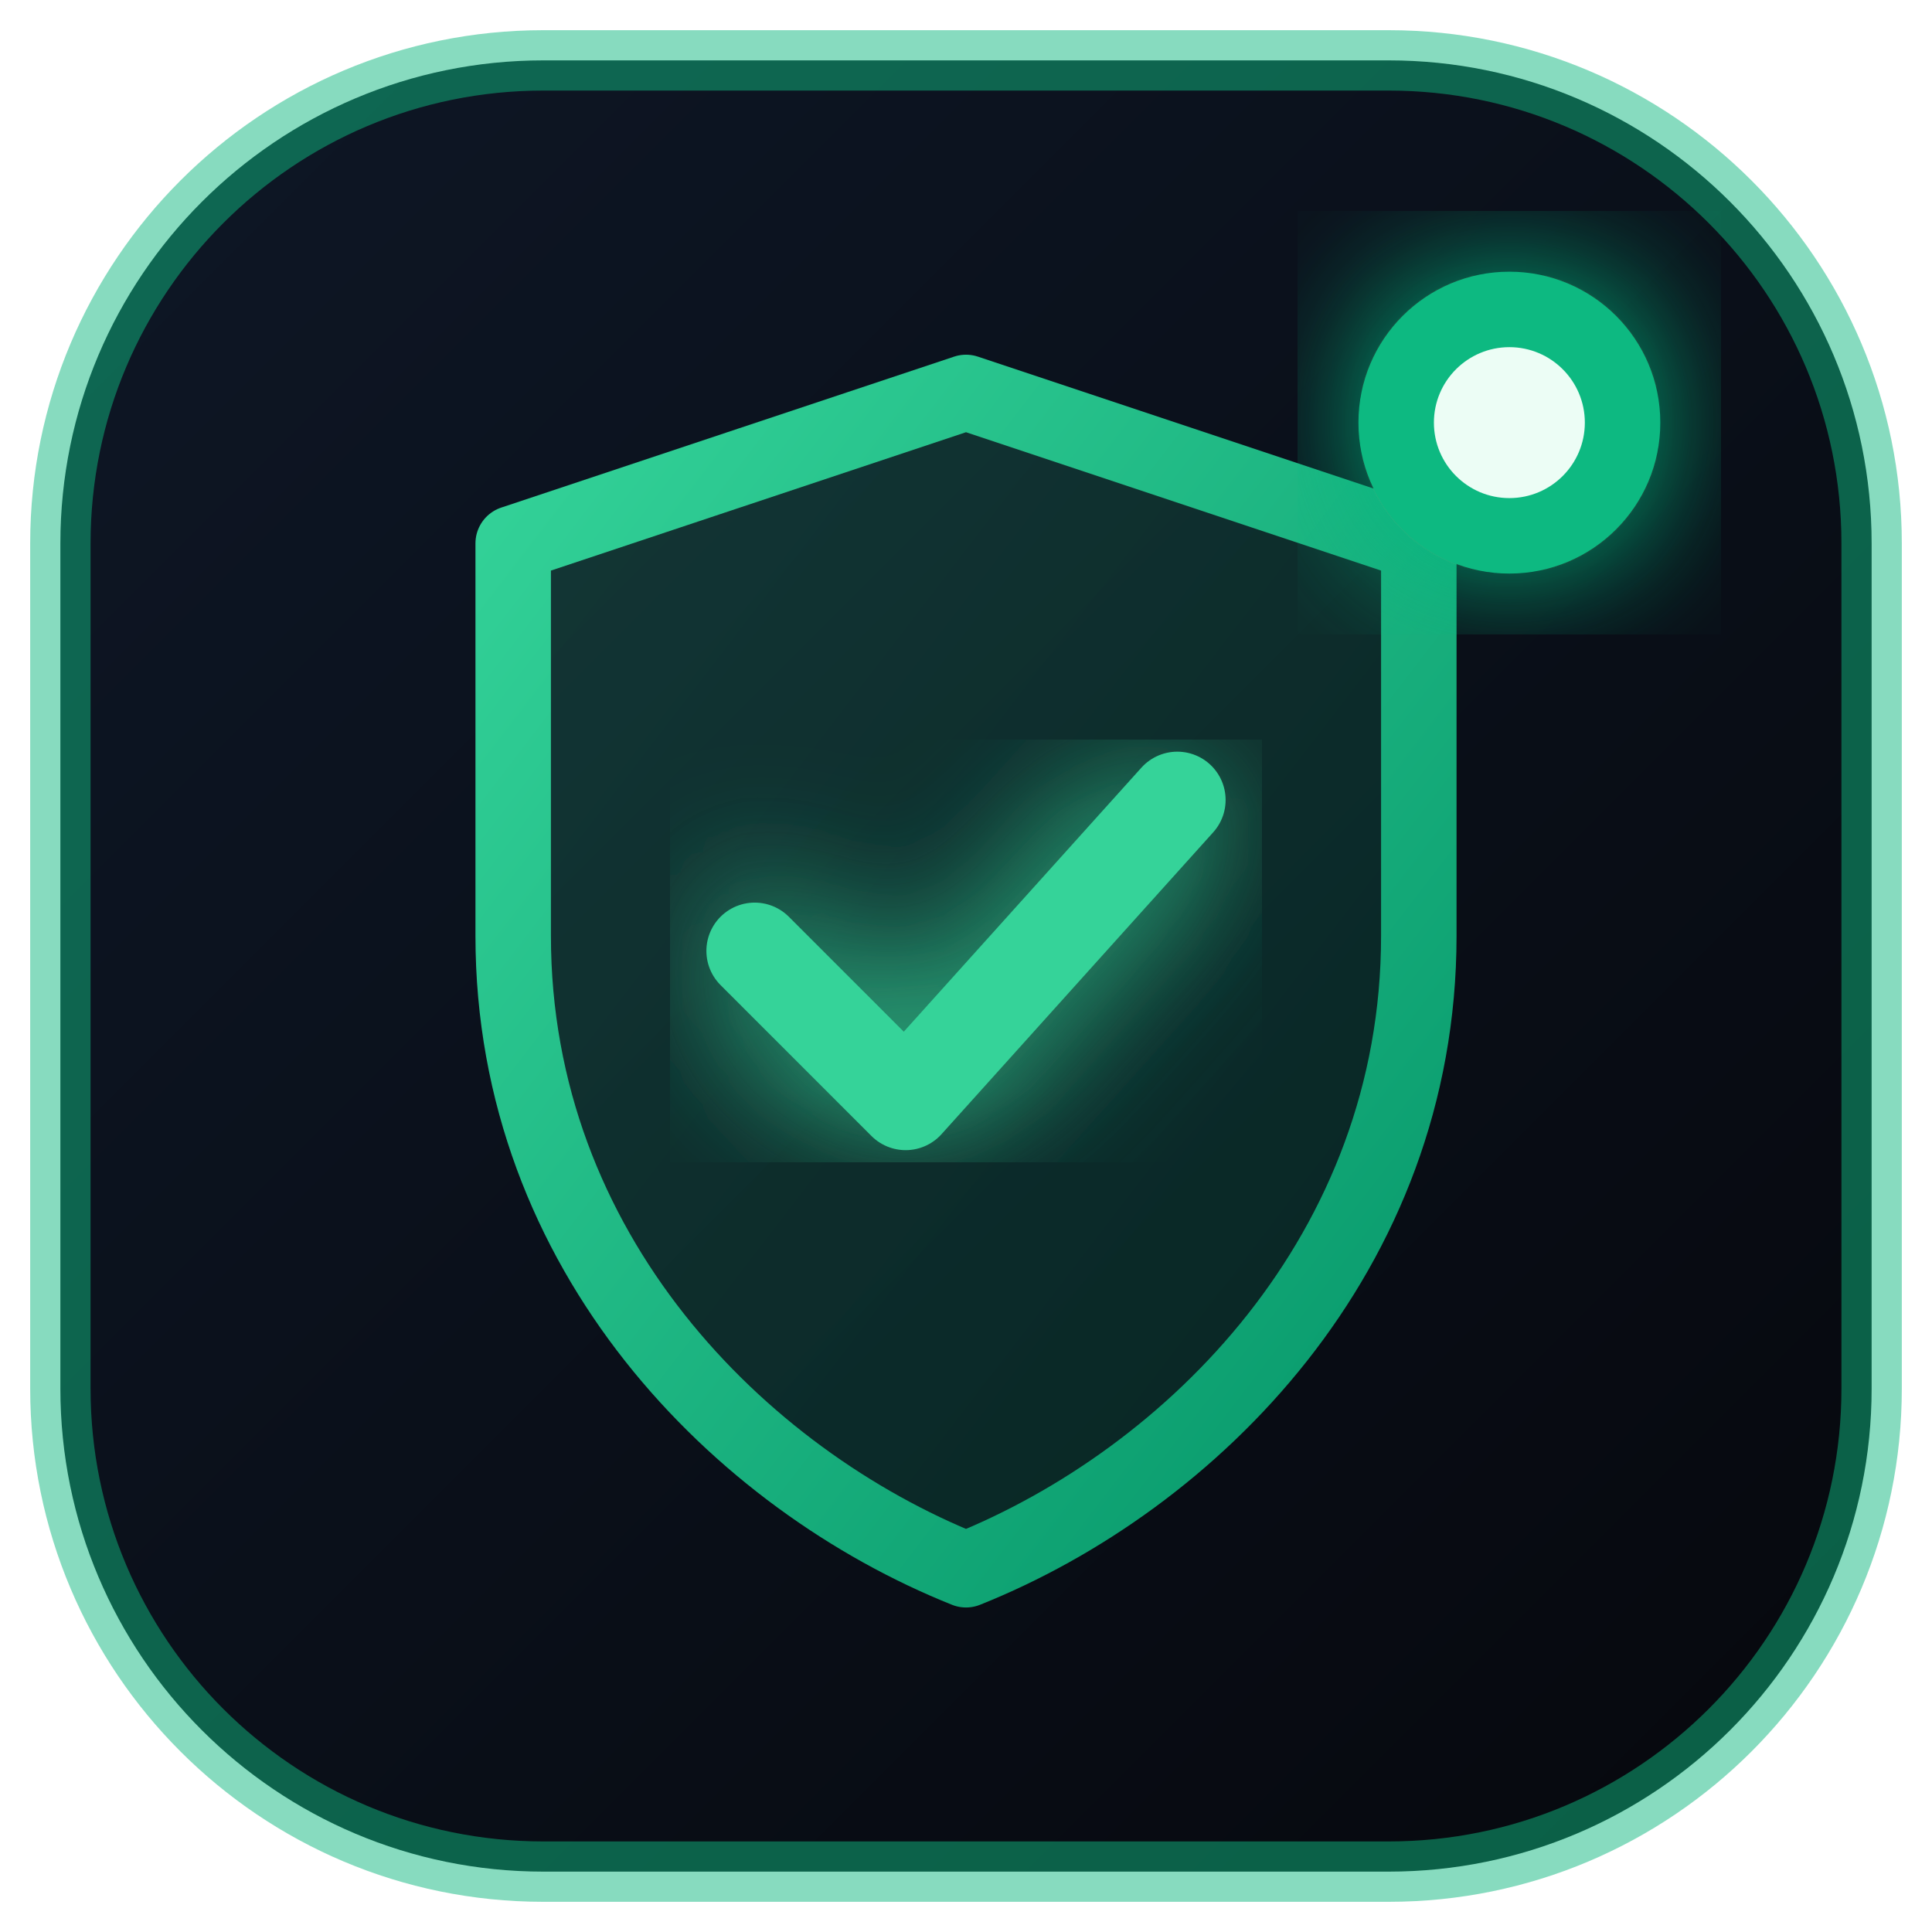
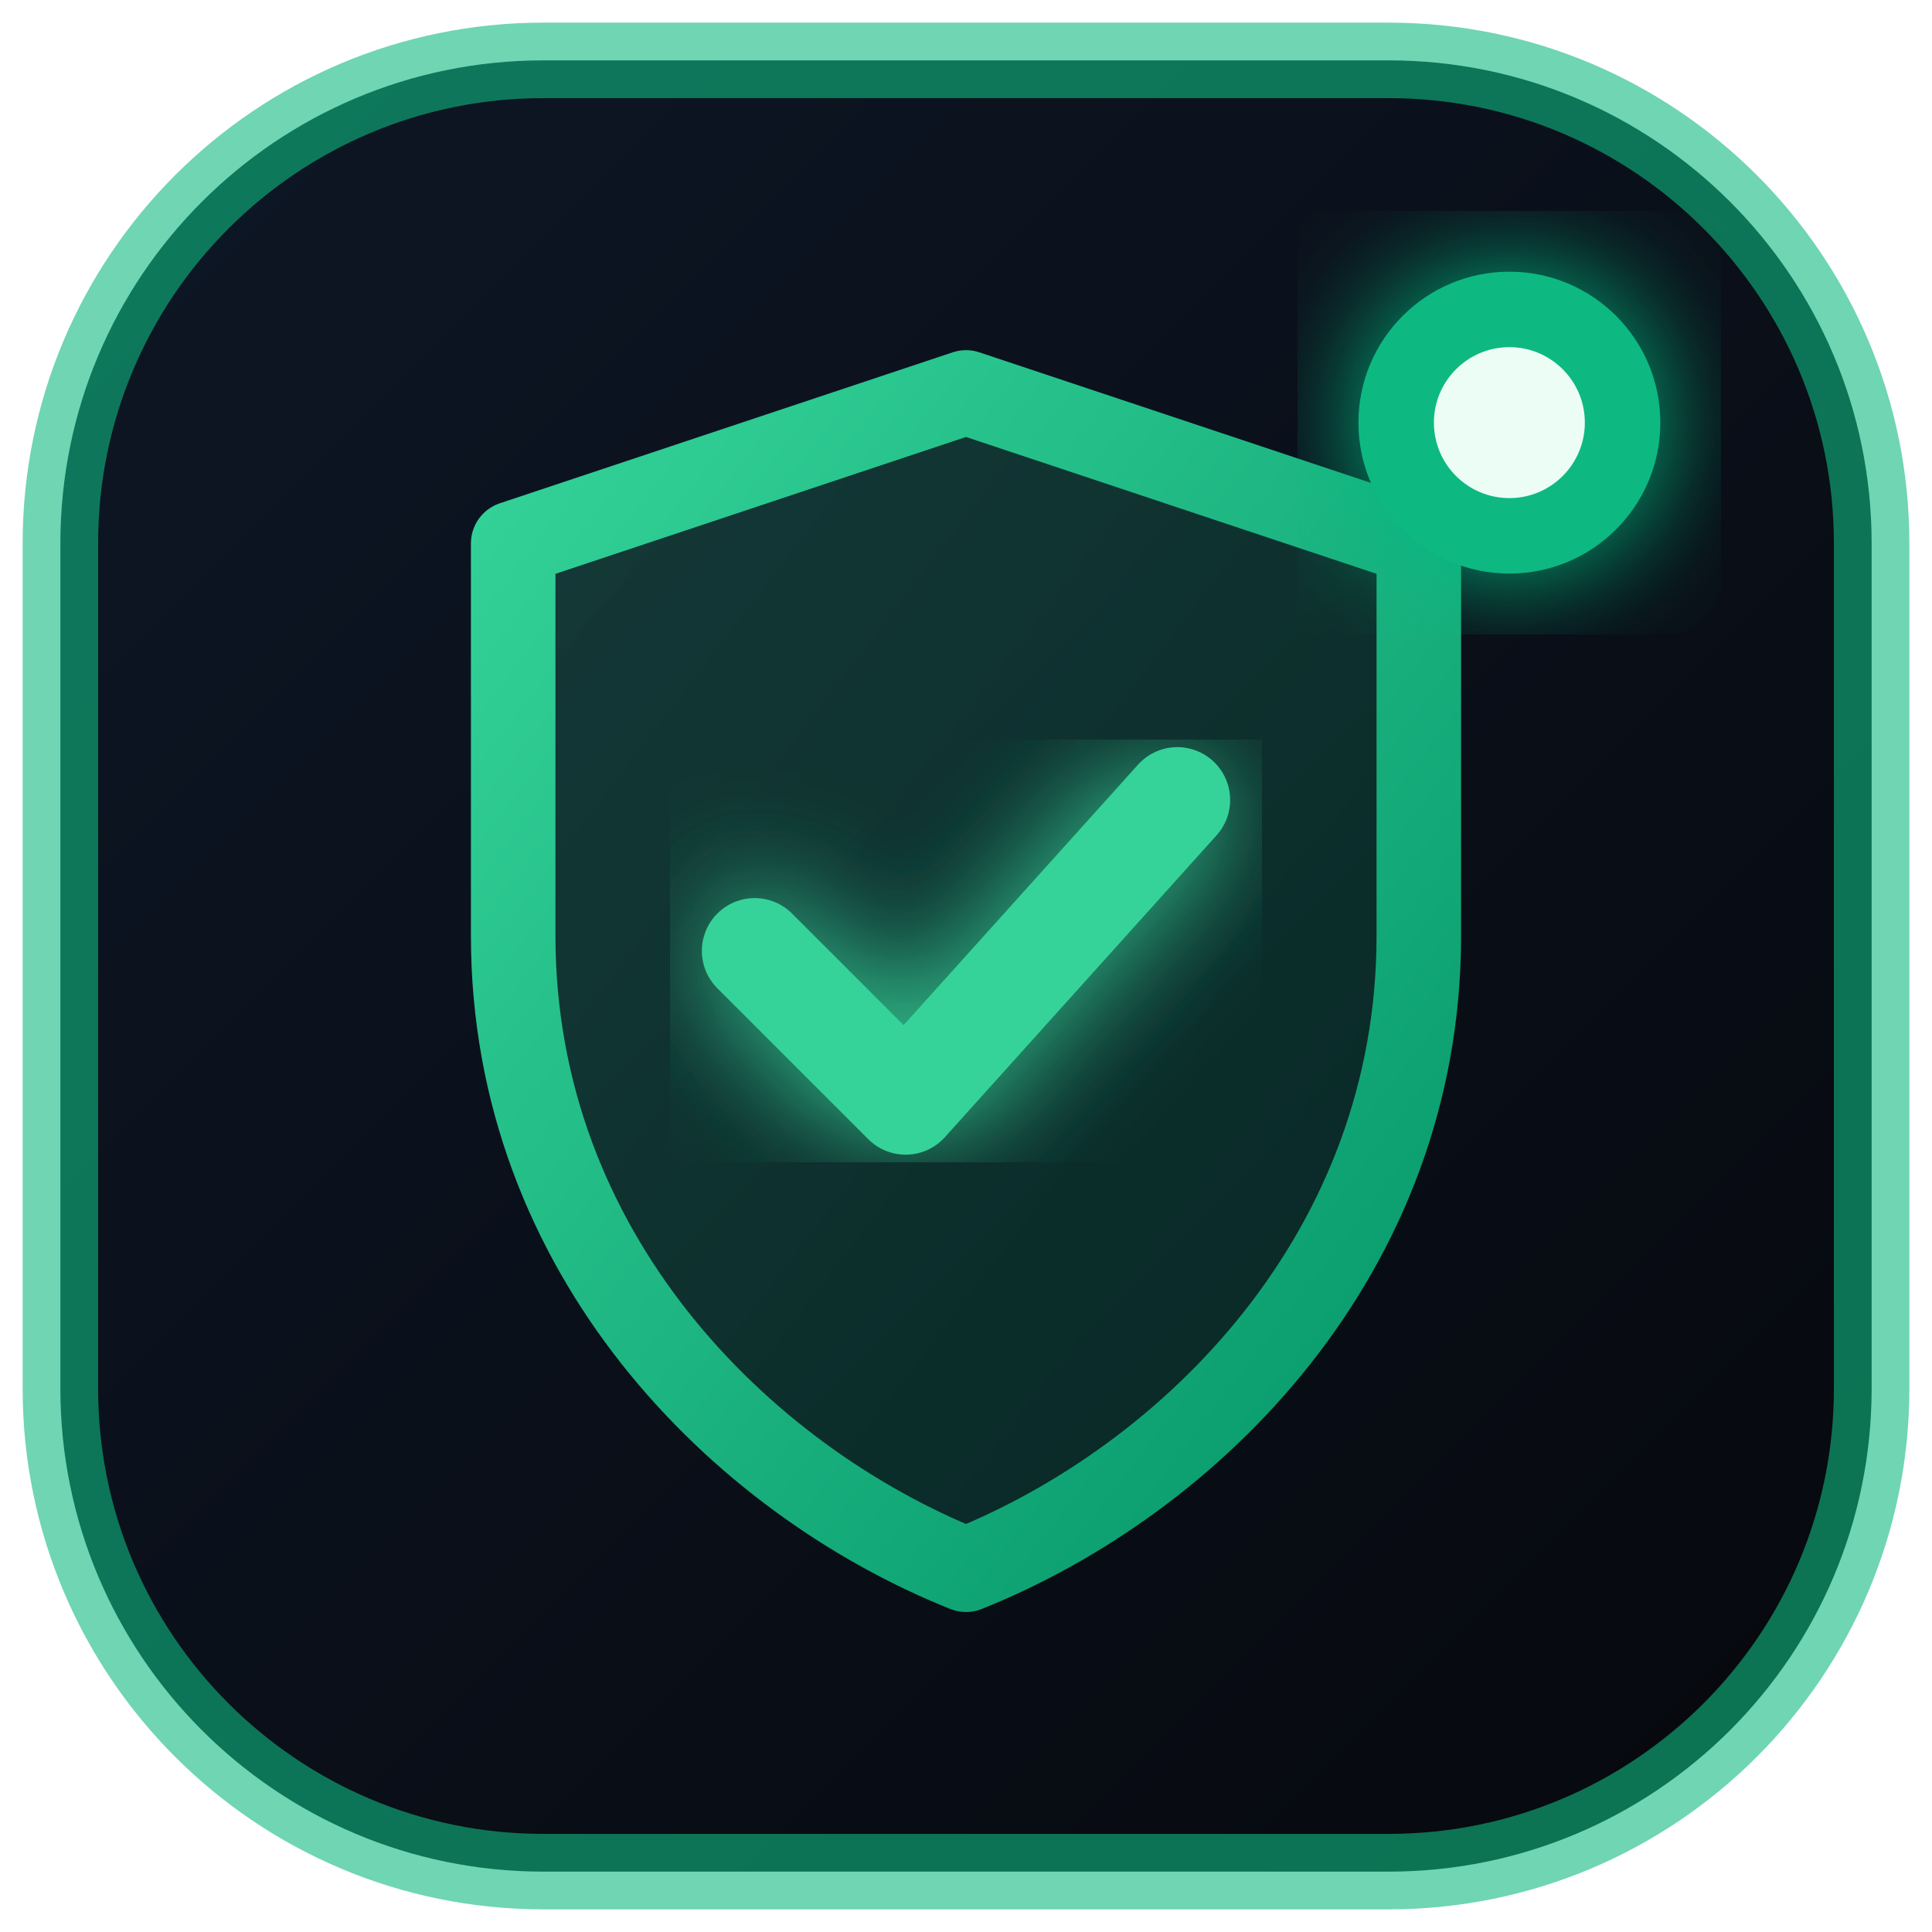
<svg xmlns="http://www.w3.org/2000/svg" viewBox="0 0 64 64" width="64" height="64">
  <defs>
    <linearGradient id="bgGrad" x1="0%" y1="0%" x2="100%" y2="100%">
      <stop offset="0%" stop-color="#0e1726" />
      <stop offset="100%" stop-color="#06080d" />
    </linearGradient>
    <linearGradient id="emeraldGrad" x1="0%" y1="0%" x2="100%" y2="100%">
      <stop offset="0%" stop-color="#34d399" />
      <stop offset="100%" stop-color="#059669" />
    </linearGradient>
    <filter id="emeraldGlow" x="-20%" y="-20%" width="140%" height="140%">
-       <feGaussianBlur stdDeviation="2.5" result="blur" />
+       <feGaussianBlur stdDeviation="2" result="blur" />
      <feComposite in="SourceGraphic" in2="blur" operator="over" />
    </filter>
  </defs>
-   <rect x="2" y="2" width="60" height="60" rx="16" fill="url(#bgGrad)" stroke="#10b981" stroke-width="2" stroke-opacity="0.5" />
-   <path d="M32 13 L47 18 V31 C47 41.5 39.5 49 32 52 C24.5 49 17 41.5 17 31 V18 Z" fill="url(#emeraldGrad)" fill-opacity="0.18" stroke="url(#emeraldGrad)" stroke-width="2.5" stroke-linejoin="round" />
-   <path d="M25 31.5 L30 36.5 L39 26.5" fill="none" stroke="#34d399" stroke-width="3.2" stroke-linecap="round" stroke-linejoin="round" filter="url(#emeraldGlow)" />
+   <rect x="2" y="2" width="60" height="60" rx="16" fill="url(#bgGrad)" stroke="#10b981" stroke-width="2.5" stroke-opacity="0.6" />
+   <path d="M32 13 L47 18 V31 C47 41.5 39.5 49 32 52 C24.5 49 17 41.5 17 31 V18 Z" fill="url(#emeraldGrad)" fill-opacity="0.2" stroke="url(#emeraldGrad)" stroke-width="2.8" stroke-linejoin="round" />
+   <path d="M25 31.5 L30 36.5 L39 26.5" fill="none" stroke="#34d399" stroke-width="3.5" stroke-linecap="round" stroke-linejoin="round" filter="url(#emeraldGlow)" />
  <circle cx="50" cy="14" r="5" fill="#10b981" filter="url(#emeraldGlow)" />
  <circle cx="50" cy="14" r="2.5" fill="#ecfdf5" />
</svg>
